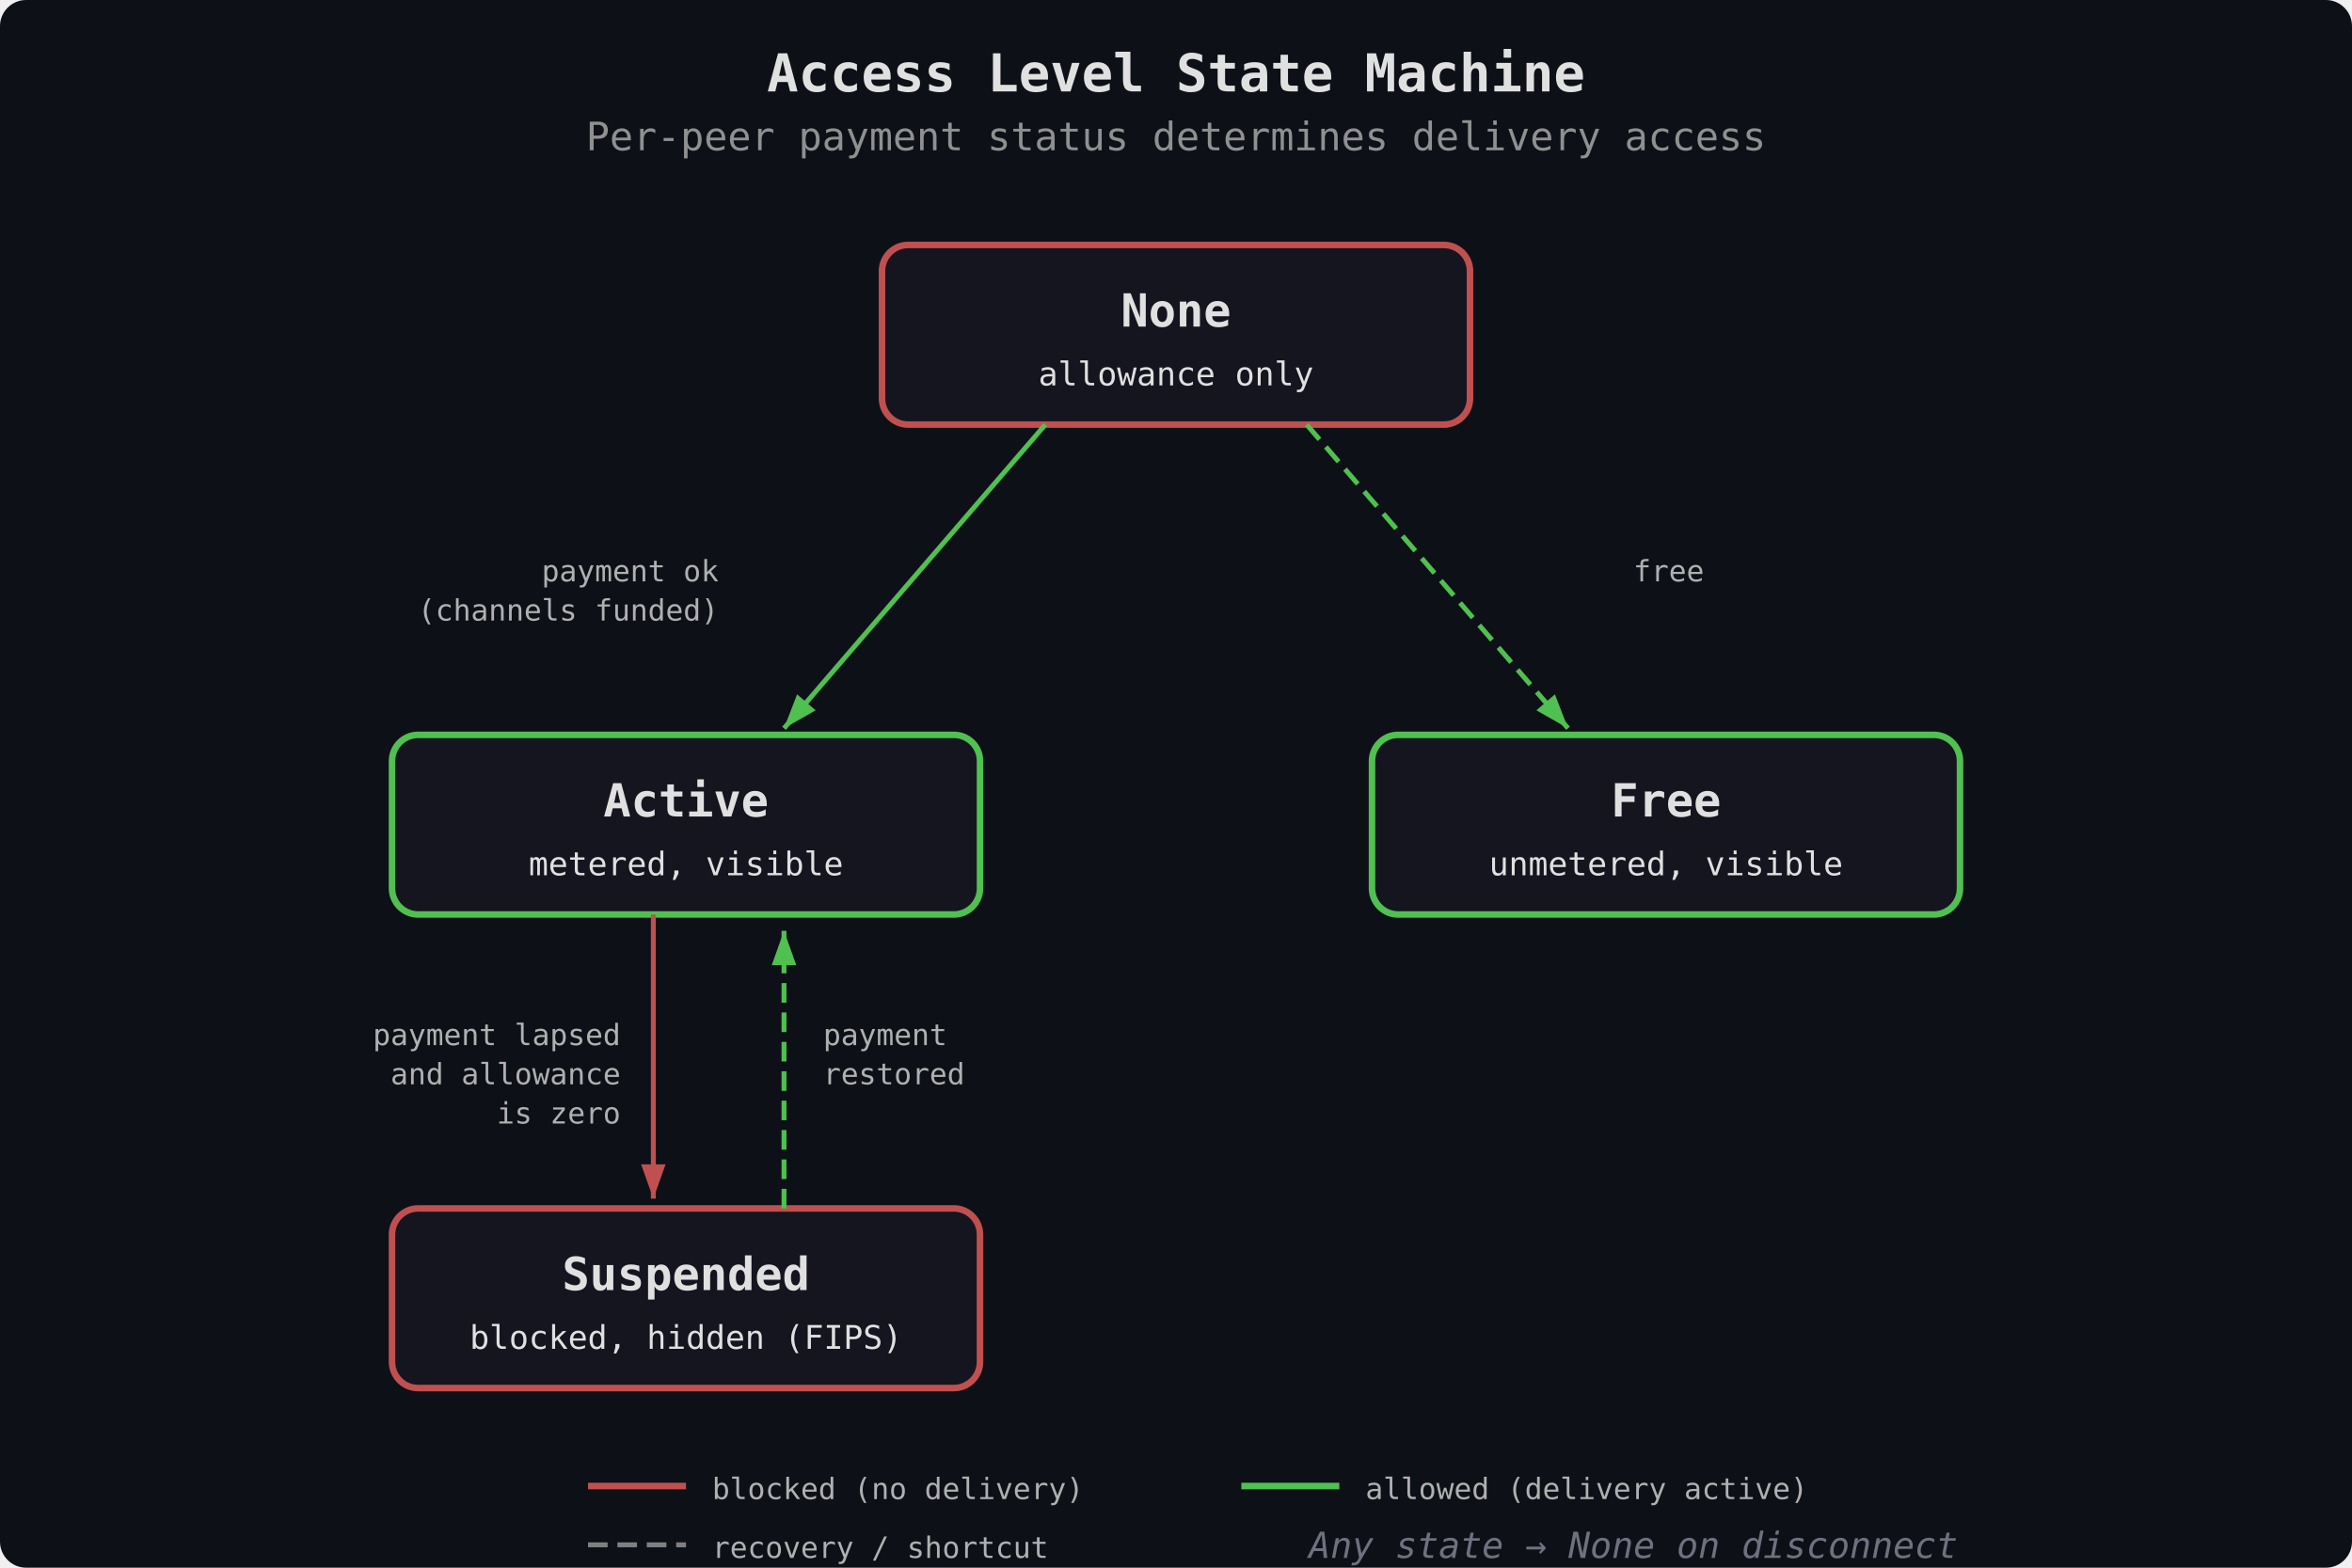
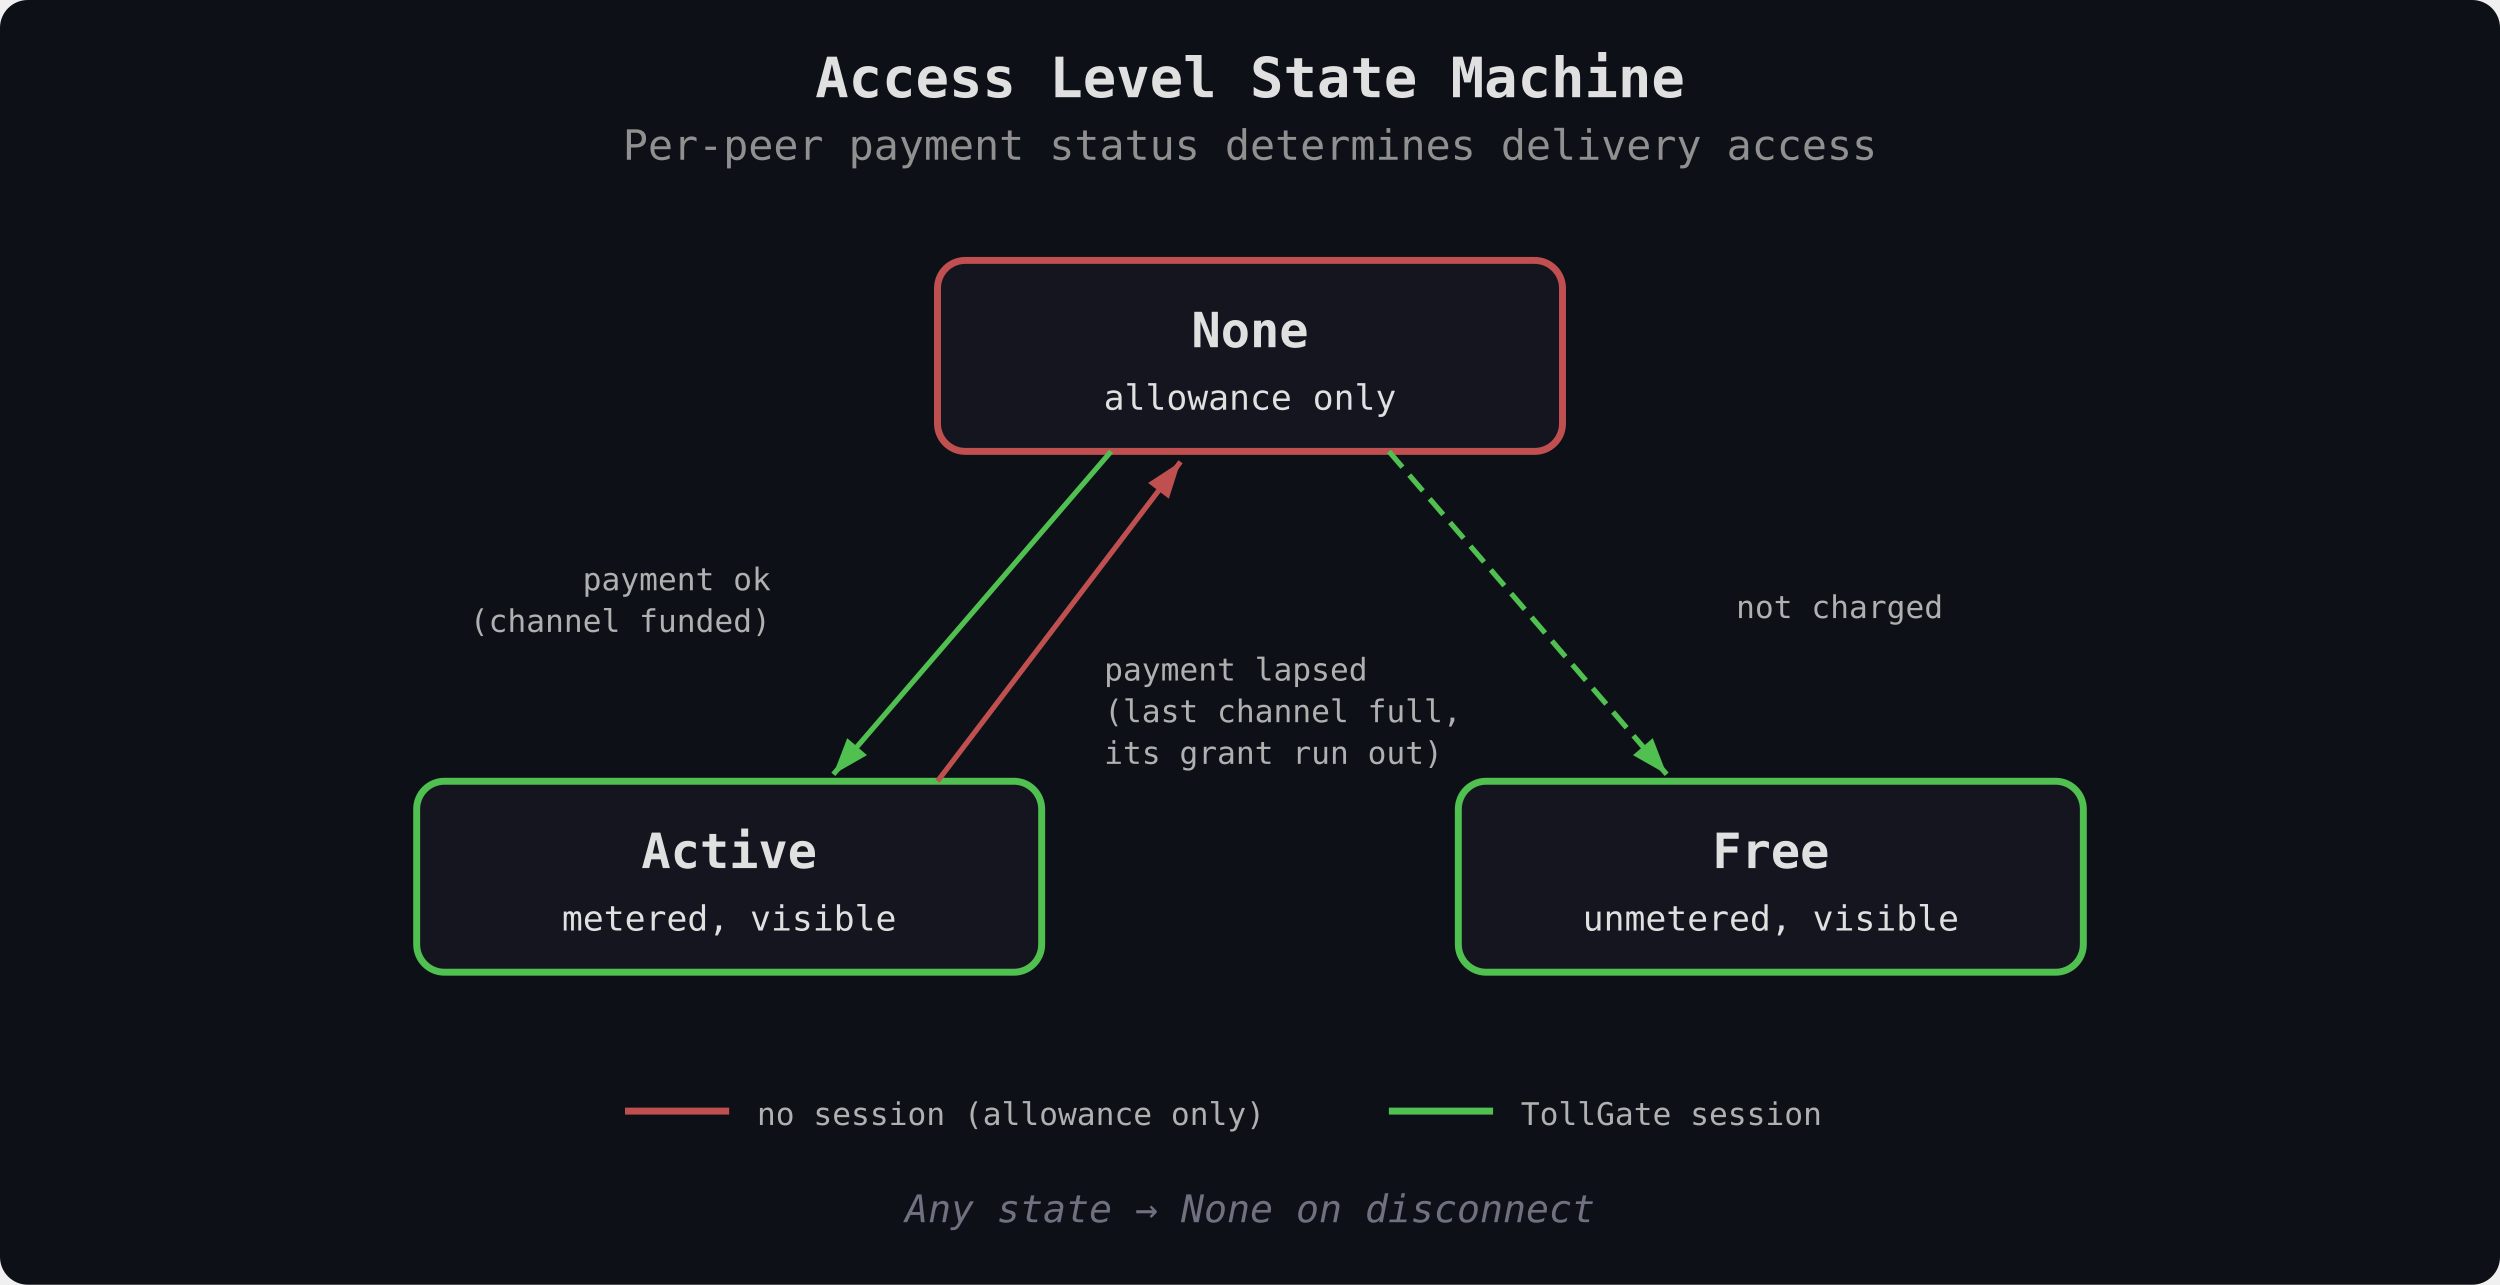
- <svg xmlns="http://www.w3.org/2000/svg" viewBox="0 0 720 480" font-family="monospace" font-size="12">
+ <svg xmlns="http://www.w3.org/2000/svg" viewBox="0 0 720 370" font-family="monospace" font-size="12">
  <style>
    text          { fill: #e0e0e0; }
    text.title    { font-size: 16px; font-weight: bold; }
    text.subtitle { font-size: 12px; fill: #909090; }
    text.slabel   { font-size: 14px; font-weight: bold; }
    text.sdesc    { font-size: 10px; }
    text.elabel   { font-size: 9px; fill: #b0b0b0; }
    text.caption  { font-size: 11px; fill: #707080; font-style: italic; }

    .bg           { fill: #0d1117; }
    .callout      { fill: #151520; }
    .node         { fill: #2e3a5e; stroke: #5080c0; }

    @media (prefers-color-scheme: light) {
      text          { fill: #1f2328; }
      text.subtitle, text.nrole, text.plabel, text.annot, text.altlabel,
      text.elabel, text.mdesc, text.tlabel, text.sdesc { fill: #656d76; }
      text.caption  { fill: #7c8186; }
      line.sep, line.life { stroke: #d1d9e0; }
      rect.alt      { stroke: #d1d9e0; }
      .bg           { fill: #ffffff; }
      .callout      { fill: #f6f8fa; }
      .node, rect.node { fill: #ddf4ff; stroke: #0969da; }
      rect.compute, rect.result { fill: #f6f8fa; }
    }
  </style>
  <defs>
    <marker id="ag" markerWidth="7" markerHeight="5" refX="7" refY="2.5" orient="auto">
      <polygon points="0,0 7,2.5 0,5" fill="#50c050" />
    </marker>
    <marker id="ared" markerWidth="7" markerHeight="5" refX="7" refY="2.5" orient="auto">
      <polygon points="0,0 7,2.5 0,5" fill="#c05050" />
    </marker>
  </defs>
-   <rect width="720" height="480" rx="8" class="bg" />
+   <rect width="720" height="370" rx="8" class="bg" />
  <text x="360" y="28" text-anchor="middle" class="title">Access Level State Machine</text>
  <text x="360" y="46" text-anchor="middle" class="subtitle">Per-peer payment status determines delivery access</text>
  <rect x="270" y="75" width="180" height="55" rx="8" class="callout" stroke="#c05050" stroke-width="2" />
  <text x="360" y="100" text-anchor="middle" class="slabel" fill="#f08080">None</text>
  <text x="360" y="118" text-anchor="middle" class="sdesc" fill="#909090">allowance only</text>
  <rect x="120" y="225" width="180" height="55" rx="8" class="callout" stroke="#50c050" stroke-width="2" />
  <text x="210" y="250" text-anchor="middle" class="slabel" fill="#80e080">Active</text>
  <text x="210" y="268" text-anchor="middle" class="sdesc" fill="#909090">metered, visible</text>
  <rect x="420" y="225" width="180" height="55" rx="8" class="callout" stroke="#50c050" stroke-width="2" />
  <text x="510" y="250" text-anchor="middle" class="slabel" fill="#80e080">Free</text>
  <text x="510" y="268" text-anchor="middle" class="sdesc" fill="#909090">unmetered, visible</text>
-   <rect x="120" y="370" width="180" height="55" rx="8" class="callout" stroke="#c05050" stroke-width="2" />
-   <text x="210" y="395" text-anchor="middle" class="slabel" fill="#f08080">Suspended</text>
-   <text x="210" y="413" text-anchor="middle" class="sdesc" fill="#909090">blocked, hidden (FIPS)</text>
  <line x1="320" y1="130" x2="240" y2="223" stroke="#50c050" stroke-width="1.5" marker-end="url(#ag)" />
-   <text x="220" y="178" text-anchor="end" class="elabel">payment ok</text>
-   <text x="220" y="190" text-anchor="end" class="elabel">(channels funded)</text>
+   <text x="222" y="170" text-anchor="end" class="elabel">payment ok</text>
+   <text x="222" y="182" text-anchor="end" class="elabel">(channel funded)</text>
  <line x1="400" y1="130" x2="480" y2="223" stroke="#50c050" stroke-width="1.5" stroke-dasharray="6,3" marker-end="url(#ag)" />
-   <text x="500" y="178" text-anchor="start" class="elabel">free</text>
-   <line x1="200" y1="280" x2="200" y2="367" stroke="#c05050" stroke-width="1.5" marker-end="url(#ared)" />
-   <text x="190" y="320" text-anchor="end" class="elabel">payment lapsed</text>
-   <text x="190" y="332" text-anchor="end" class="elabel">and allowance</text>
-   <text x="190" y="344" text-anchor="end" class="elabel">is zero</text>
-   <line x1="240" y1="370" x2="240" y2="285" stroke="#50c050" stroke-width="1.5" stroke-dasharray="6,3" marker-end="url(#ag)" />
-   <text x="252" y="320" text-anchor="start" class="elabel">payment</text>
-   <text x="252" y="332" text-anchor="start" class="elabel">restored</text>
-   <line x1="180" y1="455" x2="210" y2="455" stroke="#c05050" stroke-width="2" />
-   <text x="218" y="459" class="elabel">blocked (no delivery)</text>
-   <line x1="380" y1="455" x2="410" y2="455" stroke="#50c050" stroke-width="2" />
-   <text x="418" y="459" class="elabel">allowed (delivery active)</text>
-   <line x1="180" y1="473" x2="210" y2="473" stroke="#808080" stroke-width="1.5" stroke-dasharray="6,3" />
-   <text x="218" y="477" class="elabel">recovery / shortcut</text>
-   <text x="500" y="477" text-anchor="middle" class="caption">Any state → None on disconnect</text>
+   <text x="500" y="178" text-anchor="start" class="elabel">not charged</text>
+   <line x1="270" y1="225" x2="340" y2="133" stroke="#c05050" stroke-width="1.5" marker-end="url(#ared)" />
+   <text x="318" y="196" text-anchor="start" class="elabel">payment lapsed</text>
+   <text x="318" y="208" text-anchor="start" class="elabel">(last channel full,</text>
+   <text x="318" y="220" text-anchor="start" class="elabel">its grant run out)</text>
+   <line x1="180" y1="320" x2="210" y2="320" stroke="#c05050" stroke-width="2" />
+   <text x="218" y="324" class="elabel">no session (allowance only)</text>
+   <line x1="400" y1="320" x2="430" y2="320" stroke="#50c050" stroke-width="2" />
+   <text x="438" y="324" class="elabel">TollGate session</text>
+   <text x="360" y="352" text-anchor="middle" class="caption">Any state → None on disconnect</text>
</svg>
